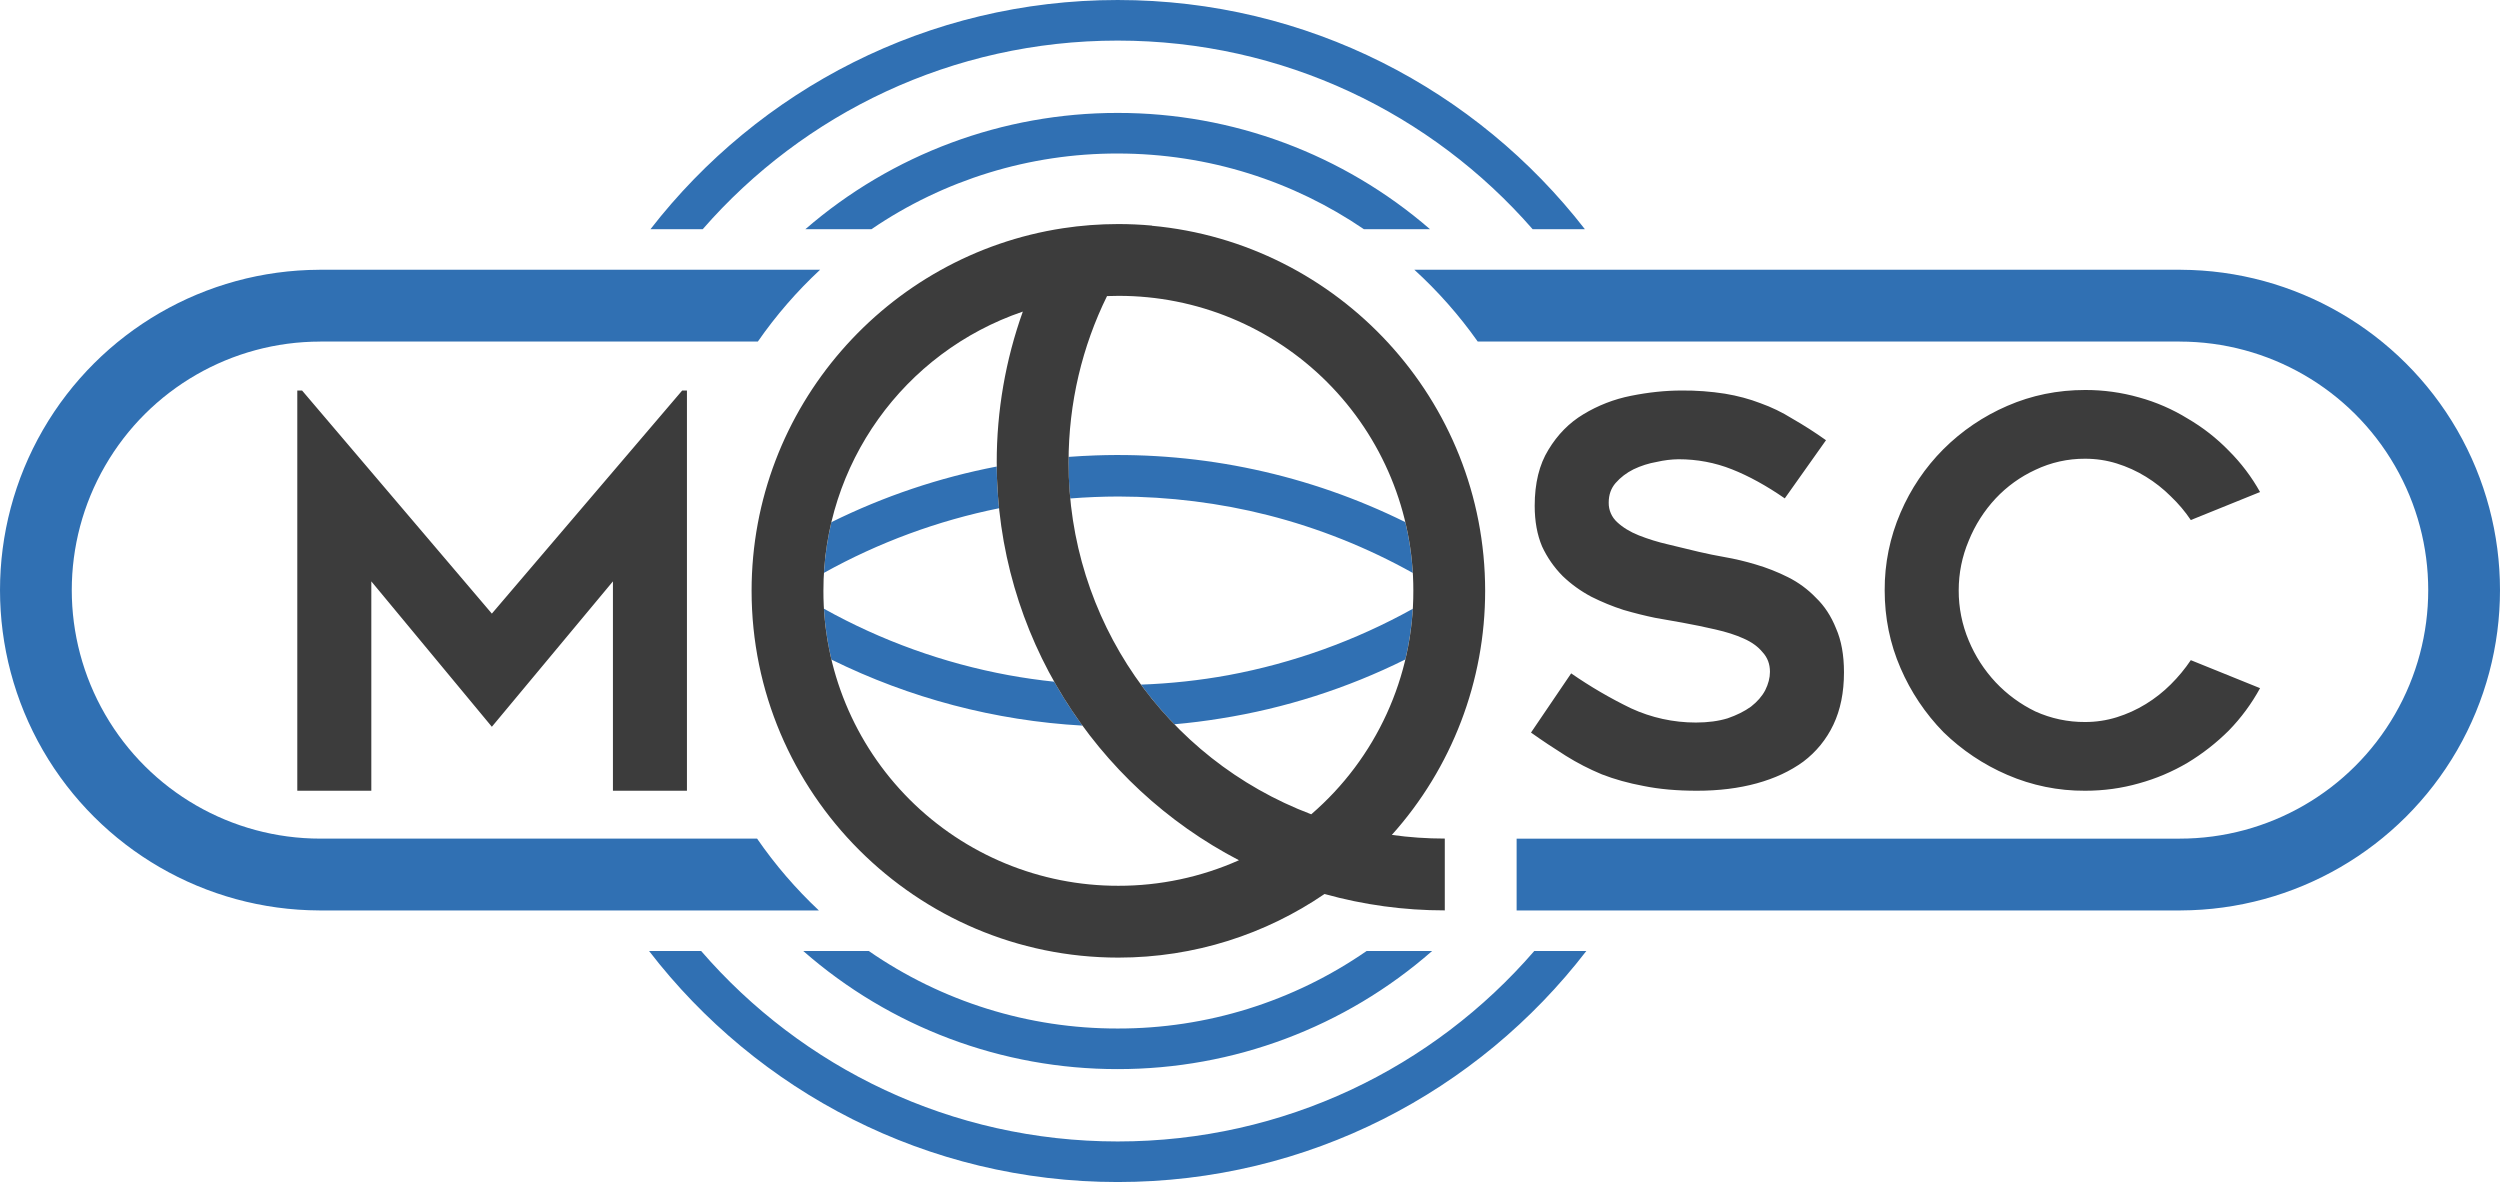
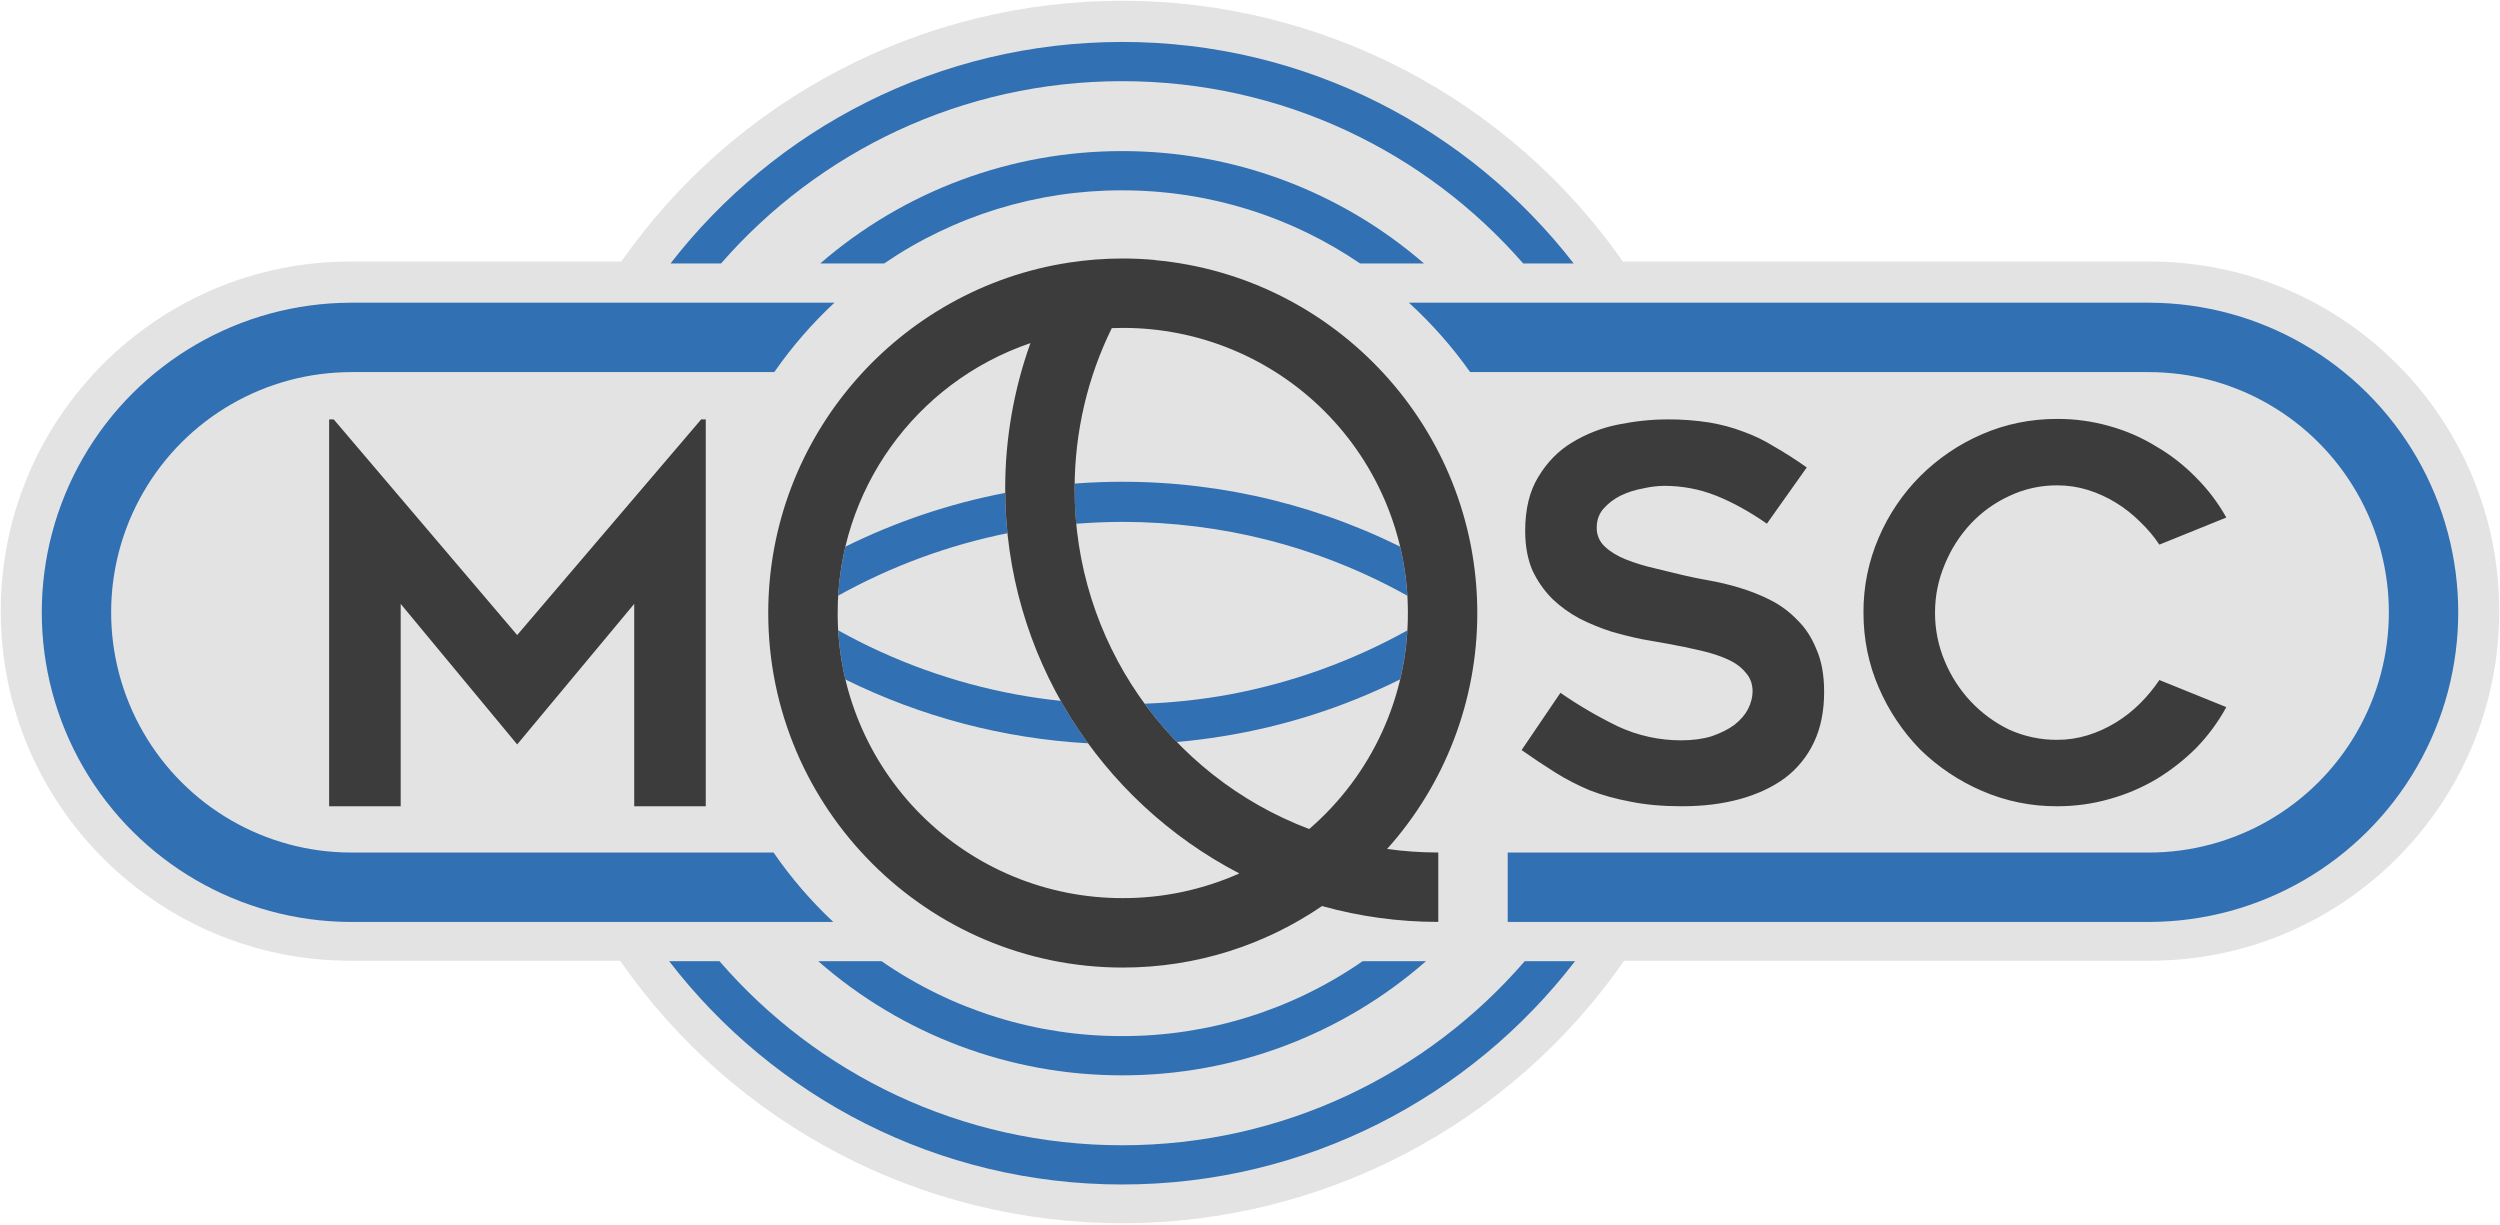
- <svg xmlns="http://www.w3.org/2000/svg" width="605.268" height="286.179" viewBox="0 0 160.144 75.718">
-   <path d="M-171.19 291.544c-12.165 0-22.998 5.75-29.927 14.68h3.347c6.46-7.405 15.97-12.08 26.58-12.08s20.12 4.675 26.58 12.08h3.346c-6.928-8.93-17.761-14.68-29.926-14.68m0 7.234a30.5 30.5 0 0 0-20.004 7.446h4.234a27.9 27.9 0 0 1 15.77-4.846c5.85 0 11.28 1.787 15.77 4.846h4.235a30.5 30.5 0 0 0-20.005-7.446m-51.144 10.045v.002a20.53 20.53 0 0 0-17.704 10.26 20.53 20.53 0 0 0 0 20.52 20.53 20.53 0 0 0 17.703 10.259h32.003a28.5 28.5 0 0 1-3.957-4.6h-27.978a15.91 15.91 0 0 1-13.787-7.959 15.91 15.91 0 0 1 0-15.92 15.91 15.91 0 0 1 13.787-7.96v-.002h28.027a28.4 28.4 0 0 1 3.988-4.6h-32.015zm70.148 0a28.4 28.4 0 0 1 4.06 4.6h44.965v.002a15.91 15.91 0 0 1 13.787 7.96 15.91 15.91 0 0 1 0 15.92 15.91 15.91 0 0 1-13.787 7.96h-42.474v4.599h42.542a20.53 20.53 0 0 0 17.703-10.26 20.53 20.53 0 0 0 0-20.52 20.53 20.53 0 0 0-17.703-10.259v-.002zm-20.41 11.893q-.87.03-1.739.095-.003.174-.003.349 0 1.171.11 2.314a41 41 0 0 1 3.081-.125c3.252.006 6.514.414 9.57 1.192a38.6 38.6 0 0 1 9.291 3.704 19 19 0 0 0-.477-3.254 41.5 41.5 0 0 0-19.832-4.275zm-6.341.712a41.6 41.6 0 0 0-10.592 3.565 19 19 0 0 0-.477 3.247 39 39 0 0 1 11.217-4.139q-.135-1.32-.148-2.673m-11.069 9.11q.1 1.674.479 3.257a41.6 41.6 0 0 0 16.081 4.23q-.984-1.351-1.81-2.813a38 38 0 0 1-2.929-.42 38.7 38.7 0 0 1-11.821-4.254m37.72.004a39 39 0 0 1-11.803 4.249c-1.842.338-3.724.54-5.61.608a24 24 0 0 0 2.14 2.54q1.488-.13 2.961-.37a41 41 0 0 0 11.836-3.783c.249-1.05.41-2.134.477-3.244m-48.922 21.922c6.924 8.996 17.8 14.798 30.018 14.798s23.093-5.802 30.018-14.798h-3.334c-6.463 7.473-16.017 12.199-26.684 12.199s-20.22-4.726-26.683-12.2zm9.877 0a30.5 30.5 0 0 0 20.141 7.564 30.5 30.5 0 0 0 20.14-7.564h-4.197a27.9 27.9 0 0 1-15.943 4.964 27.9 27.9 0 0 1-15.943-4.964z" style="baseline-shift:baseline;display:inline;overflow:visible;vector-effect:none;fill:#3070b3;fill-opacity:1;stroke-width:1.6;stroke-miterlimit:10;paint-order:markers fill stroke;stop-color:#000" transform="translate(242.786 -291.544)" />
-   <path d="M-171.146 305.896q-1.814.002-3.555.269c-11.27 1.72-19.94 11.485-19.94 23.225 0 12.949 10.547 23.496 23.495 23.496 4.891 0 9.44-1.504 13.206-4.075a28.6 28.6 0 0 0 7.704 1.05v-4.6q-1.728-.001-3.392-.235a23.4 23.4 0 0 0 5.977-15.636c0-12.222-9.4-22.292-21.344-23.384l.008-.011a24 24 0 0 0-2.158-.099zm0 4.6a18.86 18.86 0 0 1 18.895 18.894 18.84 18.84 0 0 1-6.54 14.316 24.07 24.07 0 0 1-15.546-22.546c0-3.827.885-7.442 2.464-10.65q.362-.014.727-.014m-6.12 1.007a28.6 28.6 0 0 0-1.672 9.657c0 11.074 6.306 20.705 15.516 25.489a18.9 18.9 0 0 1-7.724 1.636 18.86 18.86 0 0 1-18.894-18.895 18.86 18.86 0 0 1 12.773-17.887m68.045 5.023q-2.641 0-4.978 1.016a13.2 13.2 0 0 0-4.098 2.777 13 13 0 0 0-2.744 4.064 12.35 12.35 0 0 0-1.016 4.978q0 2.641 1.016 4.979a13.5 13.5 0 0 0 2.744 4.098 13.5 13.5 0 0 0 4.098 2.743 12.35 12.35 0 0 0 4.978 1.016q1.794 0 3.454-.474a12.8 12.8 0 0 0 3.116-1.321 14 14 0 0 0 2.642-2.066 12.4 12.4 0 0 0 1.998-2.71l-4.436-1.794a10.2 10.2 0 0 1-1.288 1.557 8.7 8.7 0 0 1-1.591 1.253 8.2 8.2 0 0 1-1.863.847 6.8 6.8 0 0 1-2.032.305 7.6 7.6 0 0 1-3.184-.677 8.7 8.7 0 0 1-2.54-1.863 8.9 8.9 0 0 1-1.727-2.675 8.2 8.2 0 0 1-.643-3.218q0-1.659.643-3.183a8.8 8.8 0 0 1 1.728-2.71 8.2 8.2 0 0 1 2.54-1.828 7.3 7.3 0 0 1 3.183-.711q1.05-.001 2.032.304a8.2 8.2 0 0 1 1.863.847 8.7 8.7 0 0 1 1.591 1.253q.745.711 1.288 1.524l4.436-1.795a12 12 0 0 0-1.998-2.642 12.3 12.3 0 0 0-2.642-2.065 12 12 0 0 0-3.116-1.355 12.5 12.5 0 0 0-3.454-.474m-114.52.033v25.638h4.742v-13.412l7.721 9.314 7.756-9.314v13.412h4.741v-25.638h-.305l-12.192 14.292-12.157-14.292zm88.68 0q-1.56 0-3.251.34a9.4 9.4 0 0 0-3.048 1.184q-1.355.813-2.236 2.27-.88 1.422-.88 3.59 0 1.49.474 2.608a6.7 6.7 0 0 0 1.32 1.896q.814.78 1.83 1.32 1.015.51 2.065.847 1.05.306 2.033.508.981.17 1.727.305 1.118.204 2.133.44 1.05.238 1.795.576.78.34 1.22.88.473.51.473 1.254 0 .576-.304 1.185-.305.576-.915 1.05-.61.44-1.49.745-.88.27-2.032.271a9.9 9.9 0 0 1-4.165-.914 28.6 28.6 0 0 1-3.828-2.236l-2.573 3.793a48 48 0 0 0 2.235 1.49q1.083.678 2.303 1.186 1.219.474 2.675.745 1.491.305 3.42.305 2.1 0 3.828-.474 1.727-.475 2.98-1.389a6.36 6.36 0 0 0 1.93-2.37q.678-1.423.678-3.353 0-1.66-.508-2.811-.474-1.185-1.287-1.964a6.5 6.5 0 0 0-1.795-1.321 12.3 12.3 0 0 0-2.066-.813 17 17 0 0 0-1.998-.474 30 30 0 0 1-1.66-.339 129 129 0 0 0-1.964-.474 13 13 0 0 1-1.863-.576q-.846-.339-1.388-.846a1.65 1.65 0 0 1-.542-1.254q0-.744.44-1.253.474-.542 1.152-.88.71-.339 1.49-.474a6.6 6.6 0 0 1 1.388-.17q1.795 0 3.42.644 1.627.644 3.388 1.863l2.641-3.726a26 26 0 0 0-2.167-1.388 10.5 10.5 0 0 0-2.032-.983q-1.05-.405-2.27-.609a17 17 0 0 0-2.777-.204" style="baseline-shift:baseline;display:inline;overflow:visible;vector-effect:none;fill:#3c3c3c;fill-opacity:1;stroke-width:1.6;stroke-miterlimit:10;paint-order:markers fill stroke;stop-color:#000" transform="translate(242.786 -291.544)" />
+ <svg xmlns="http://www.w3.org/2000/svg" width="626.19" height="306.587" viewBox="0 0 165.68 81.118" version="1.1" id="mqsc-light">
+   <path d="M 74.363,0.05 A 40.509,40.509 0 0 0 41.175,17.331 H 23.219 A 23.169,23.169 0 0 0 0.05,40.5 23.169,23.169 0 0 0 23.219,63.67 H 41.094 a 40.509,40.509 0 0 0 33.27,17.398 40.509,40.509 0 0 0 33.27,-17.398 h 34.827 5.2e-4 A 23.169,23.169 0 0 0 165.63,40.5 23.169,23.169 0 0 0 142.46,17.331 h -34.908 A 40.509,40.509 0 0 0 74.363,0.05 Z" fill="#e3e3e3" fill-opacity="1" opacity="1" id="contour" />
+   <path d="m 54.224,63.699 a 30.5,30.5 0 0 0 20.14,7.565 30.5,30.5 0 0 0 20.14,-7.565 h -4.197 a 27.9,27.9 0 0 1 -15.943,4.965 27.9,27.9 0 0 1 -15.943,-4.965 z" fill="#3070b3" fill-opacity="1" opacity="1" id="arc-low" />
+   <path d="m 44.346,63.699 c 6.924,8.997 17.8,14.799 30.018,14.799 12.218,0 23.093,-5.802 30.018,-14.799 h -3.334 c -6.463,7.474 -16.017,12.2 -26.684,12.2 -10.667,0 -20.22,-4.726 -26.683,-12.2 z m 48.923,-21.921 a 39,39 0 0 1 -11.804,4.248 c -1.842,0.339 -3.724,0.54 -5.61,0.609 a 24,24 0 0 0 2.14,2.539 q 1.488,-0.13 2.961,-0.369 a 41,41 0 0 0 11.836,-3.783 q 0.375,-1.577 0.477,-3.244 m -37.721,-0.004 c 0.066,1.114 0.228,2.203 0.479,3.257 a 41.6,41.6 0 0 0 16.081,4.23 q -0.985,-1.351 -1.81,-2.814 a 38,38 0 0 1 -2.929,-0.419 38.7,38.7 0 0 1 -11.82,-4.254 m 11.068,-9.11 a 41.6,41.6 0 0 0 -10.592,3.564 19,19 0 0 0 -0.477,3.247 39,39 0 0 1 11.217,-4.138 q -0.135,-1.32 -0.148,-2.673 m 6.341,-0.713 q -0.87,0.03 -1.739,0.096 l -0.003,0.348 q 0,1.172 0.11,2.315 a 41,41 0 0 1 3.081,-0.125 c 3.252,0.006 6.514,0.413 9.57,1.192 a 38.6,38.6 0 0 1 9.291,3.703 19,19 0 0 0 -0.477,-3.254 41.5,41.5 0 0 0 -19.832,-4.274 z m 20.41,-11.892 a 28.4,28.4 0 0 1 4.06,4.6 h 44.965 v 0.001 a 15.91,15.91 0 0 1 13.787,7.961 15.91,15.91 0 0 1 0,15.92 15.91,15.91 0 0 1 -13.787,7.96 H 99.919 v 4.598 h 42.542 a 20.53,20.53 0 0 0 17.703,-10.258 20.53,20.53 0 0 0 0,-20.52 20.53,20.53 0 0 0 -17.703,-10.26 v -0.001 z m -70.148,0 v 0.002 a 20.53,20.53 0 0 0 -17.704,10.26 20.53,20.53 0 0 0 0,20.52 20.53,20.53 0 0 0 17.703,10.258 h 32.003 a 28.5,28.5 0 0 1 -3.957,-4.599 h -27.978 a 15.91,15.91 0 0 1 -13.787,-7.959 15.91,15.91 0 0 1 0,-15.92 15.91,15.91 0 0 1 13.787,-7.96 v -0.003 h 28.027 a 28.4,28.4 0 0 1 3.988,-4.6 h -32.015 z m 51.144,-10.045 a 30.5,30.5 0 0 0 -20.004,7.445 h 4.234 a 27.9,27.9 0 0 1 15.77,-4.845 c 5.85,0 11.28,1.787 15.77,4.845 h 4.235 a 30.5,30.5 0 0 0 -20.005,-7.445" fill="#3070b3" fill-opacity="1" opacity="1" id="badge" />
+   <path d="m 74.364,2.78 c -12.165,0 -22.998,5.75 -29.927,14.68 h 3.347 c 6.46,-7.406 15.97,-12.081 26.58,-12.081 10.61,0 20.12,4.675 26.58,12.08 h 3.346 C 97.362,8.53 86.529,2.779 74.364,2.779" fill="#3070b3" fill-opacity="1" opacity="1" id="arc-high" />
+   <path d="m 74.408,17.131 q -1.814,0.002 -3.555,0.27 c -11.27,1.72 -19.94,11.485 -19.94,23.225 0,12.948 10.547,23.496 23.495,23.496 4.891,0 9.44,-1.505 13.206,-4.076 a 28.6,28.6 0 0 0 7.704,1.05 v -4.599 q -1.728,-10e-4 -3.392,-0.235 a 23.4,23.4 0 0 0 5.977,-15.636 c 0,-12.223 -9.4,-22.293 -21.344,-23.385 l 0.008,-0.01 a 24,24 0 0 0 -2.158,-0.1 z m 0,4.6 a 18.86,18.86 0 0 1 18.895,18.895 18.84,18.84 0 0 1 -6.54,14.316 24.07,24.07 0 0 1 -15.546,-22.547 c 0,-3.826 0.885,-7.44 2.464,-10.65 q 0.362,-0.014 0.727,-0.014 m -6.12,1.008 a 28.6,28.6 0 0 0 -1.672,9.656 c 0,11.075 6.306,20.705 15.516,25.49 a 18.9,18.9 0 0 1 -7.724,1.635 18.86,18.86 0 0 1 -18.894,-18.894 18.86,18.86 0 0 1 12.773,-17.887 m 68.045,5.023 q -2.641,0 -4.978,1.016 a 13.2,13.2 0 0 0 -4.098,2.777 13,13 0 0 0 -2.744,4.063 12.35,12.35 0 0 0 -1.016,4.979 q 0,2.641 1.016,4.978 a 13.5,13.5 0 0 0 2.744,4.098 13.5,13.5 0 0 0 4.098,2.743 12.35,12.35 0 0 0 4.978,1.016 q 1.794,0 3.454,-0.474 a 12.8,12.8 0 0 0 3.116,-1.32 14,14 0 0 0 2.642,-2.066 12.4,12.4 0 0 0 1.998,-2.71 l -4.436,-1.795 a 10.2,10.2 0 0 1 -1.288,1.558 8.7,8.7 0 0 1 -1.591,1.253 8.2,8.2 0 0 1 -1.863,0.847 6.8,6.8 0 0 1 -2.032,0.305 7.6,7.6 0 0 1 -3.184,-0.677 8.7,8.7 0 0 1 -2.54,-1.863 8.9,8.9 0 0 1 -1.727,-2.676 8.2,8.2 0 0 1 -0.643,-3.217 q 0,-1.659 0.643,-3.183 a 8.8,8.8 0 0 1 1.728,-2.71 8.2,8.2 0 0 1 2.54,-1.829 7.3,7.3 0 0 1 3.183,-0.71 q 1.05,-10e-4 2.032,0.304 a 8.2,8.2 0 0 1 1.863,0.847 8.7,8.7 0 0 1 1.591,1.253 q 0.745,0.711 1.288,1.524 l 4.436,-1.795 a 12,12 0 0 0 -1.998,-2.642 12.3,12.3 0 0 0 -2.642,-2.066 12,12 0 0 0 -3.116,-1.355 12.5,12.5 0 0 0 -3.454,-0.473 m -114.52,0.033 v 25.637 h 4.742 v -13.411 l 7.721,9.313 7.756,-9.313 v 13.411 h 4.741 v -25.637 h -0.305 l -12.192,14.292 -12.157,-14.292 z m 88.68,0 q -1.56,0 -3.251,0.34 a 9.4,9.4 0 0 0 -3.048,1.184 q -1.355,0.812 -2.236,2.27 -0.88,1.42 -0.88,3.59 0,1.49 0.474,2.607 a 6.7,6.7 0 0 0 1.32,1.897 q 0.814,0.78 1.83,1.32 1.015,0.508 2.065,0.847 1.05,0.305 2.033,0.508 0.981,0.17 1.727,0.305 1.118,0.203 2.133,0.44 1.05,0.237 1.795,0.576 0.78,0.34 1.22,0.88 0.473,0.51 0.473,1.254 0,0.575 -0.304,1.185 -0.305,0.575 -0.915,1.05 -0.61,0.44 -1.49,0.745 -0.88,0.27 -2.032,0.27 a 9.9,9.9 0 0 1 -4.165,-0.914 28.6,28.6 0 0 1 -3.828,-2.235 l -2.573,3.793 a 48,48 0 0 0 2.235,1.49 q 1.083,0.678 2.303,1.186 1.219,0.474 2.675,0.744 1.491,0.306 3.42,0.305 2.1,0 3.828,-0.474 1.728,-0.474 2.98,-1.388 a 6.36,6.36 0 0 0 1.93,-2.371 q 0.678,-1.422 0.678,-3.353 0,-1.66 -0.508,-2.81 -0.474,-1.185 -1.287,-1.965 a 6.5,6.5 0 0 0 -1.795,-1.32 12.3,12.3 0 0 0 -2.066,-0.813 17,17 0 0 0 -1.998,-0.475 30,30 0 0 1 -1.66,-0.338 129,129 0 0 0 -1.964,-0.475 13,13 0 0 1 -1.863,-0.575 q -0.846,-0.339 -1.388,-0.847 a 1.65,1.65 0 0 1 -0.542,-1.253 q 0,-0.745 0.44,-1.253 0.474,-0.542 1.152,-0.88 0.71,-0.339 1.49,-0.475 a 6.6,6.6 0 0 1 1.388,-0.169 q 1.795,0 3.42,0.643 1.627,0.644 3.388,1.863 l 2.641,-3.725 a 26,26 0 0 0 -2.167,-1.389 10.5,10.5 0 0 0 -2.032,-0.982 q -1.05,-0.405 -2.27,-0.61 a 17,17 0 0 0 -2.777,-0.203" fill="#3c3c3c" fill-opacity="1" opacity="1" id="mqsc" />
</svg>
